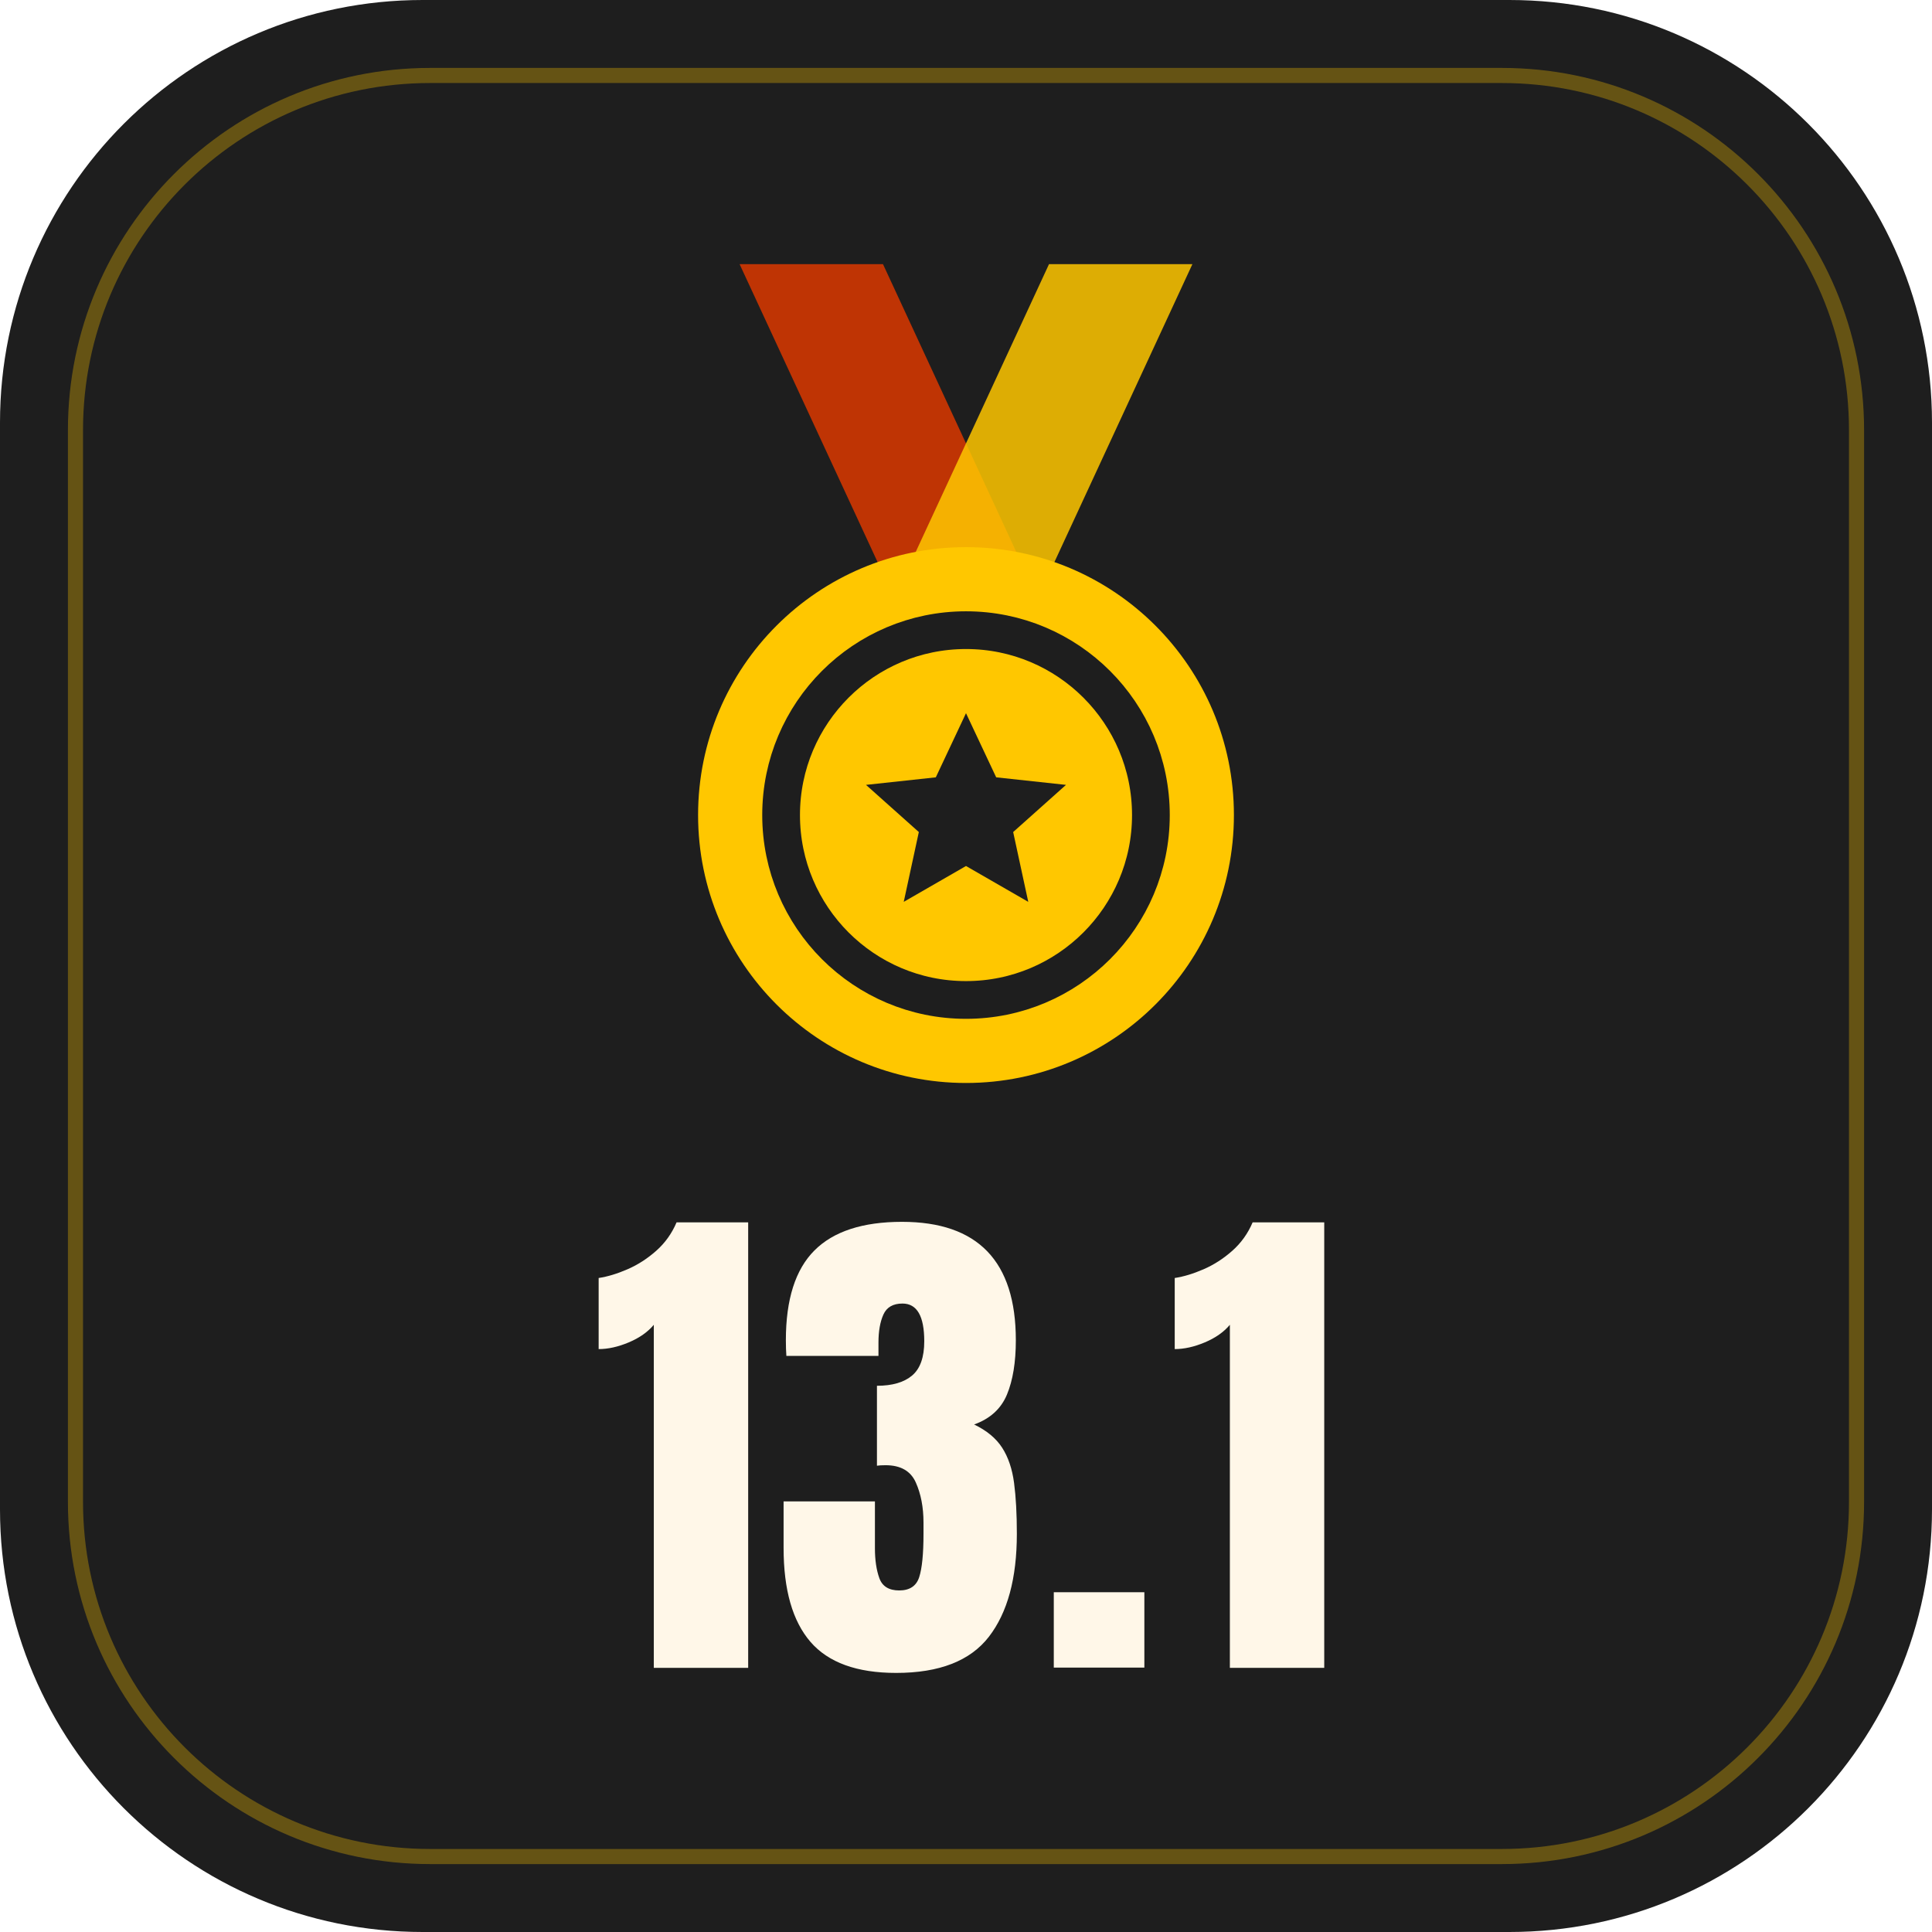
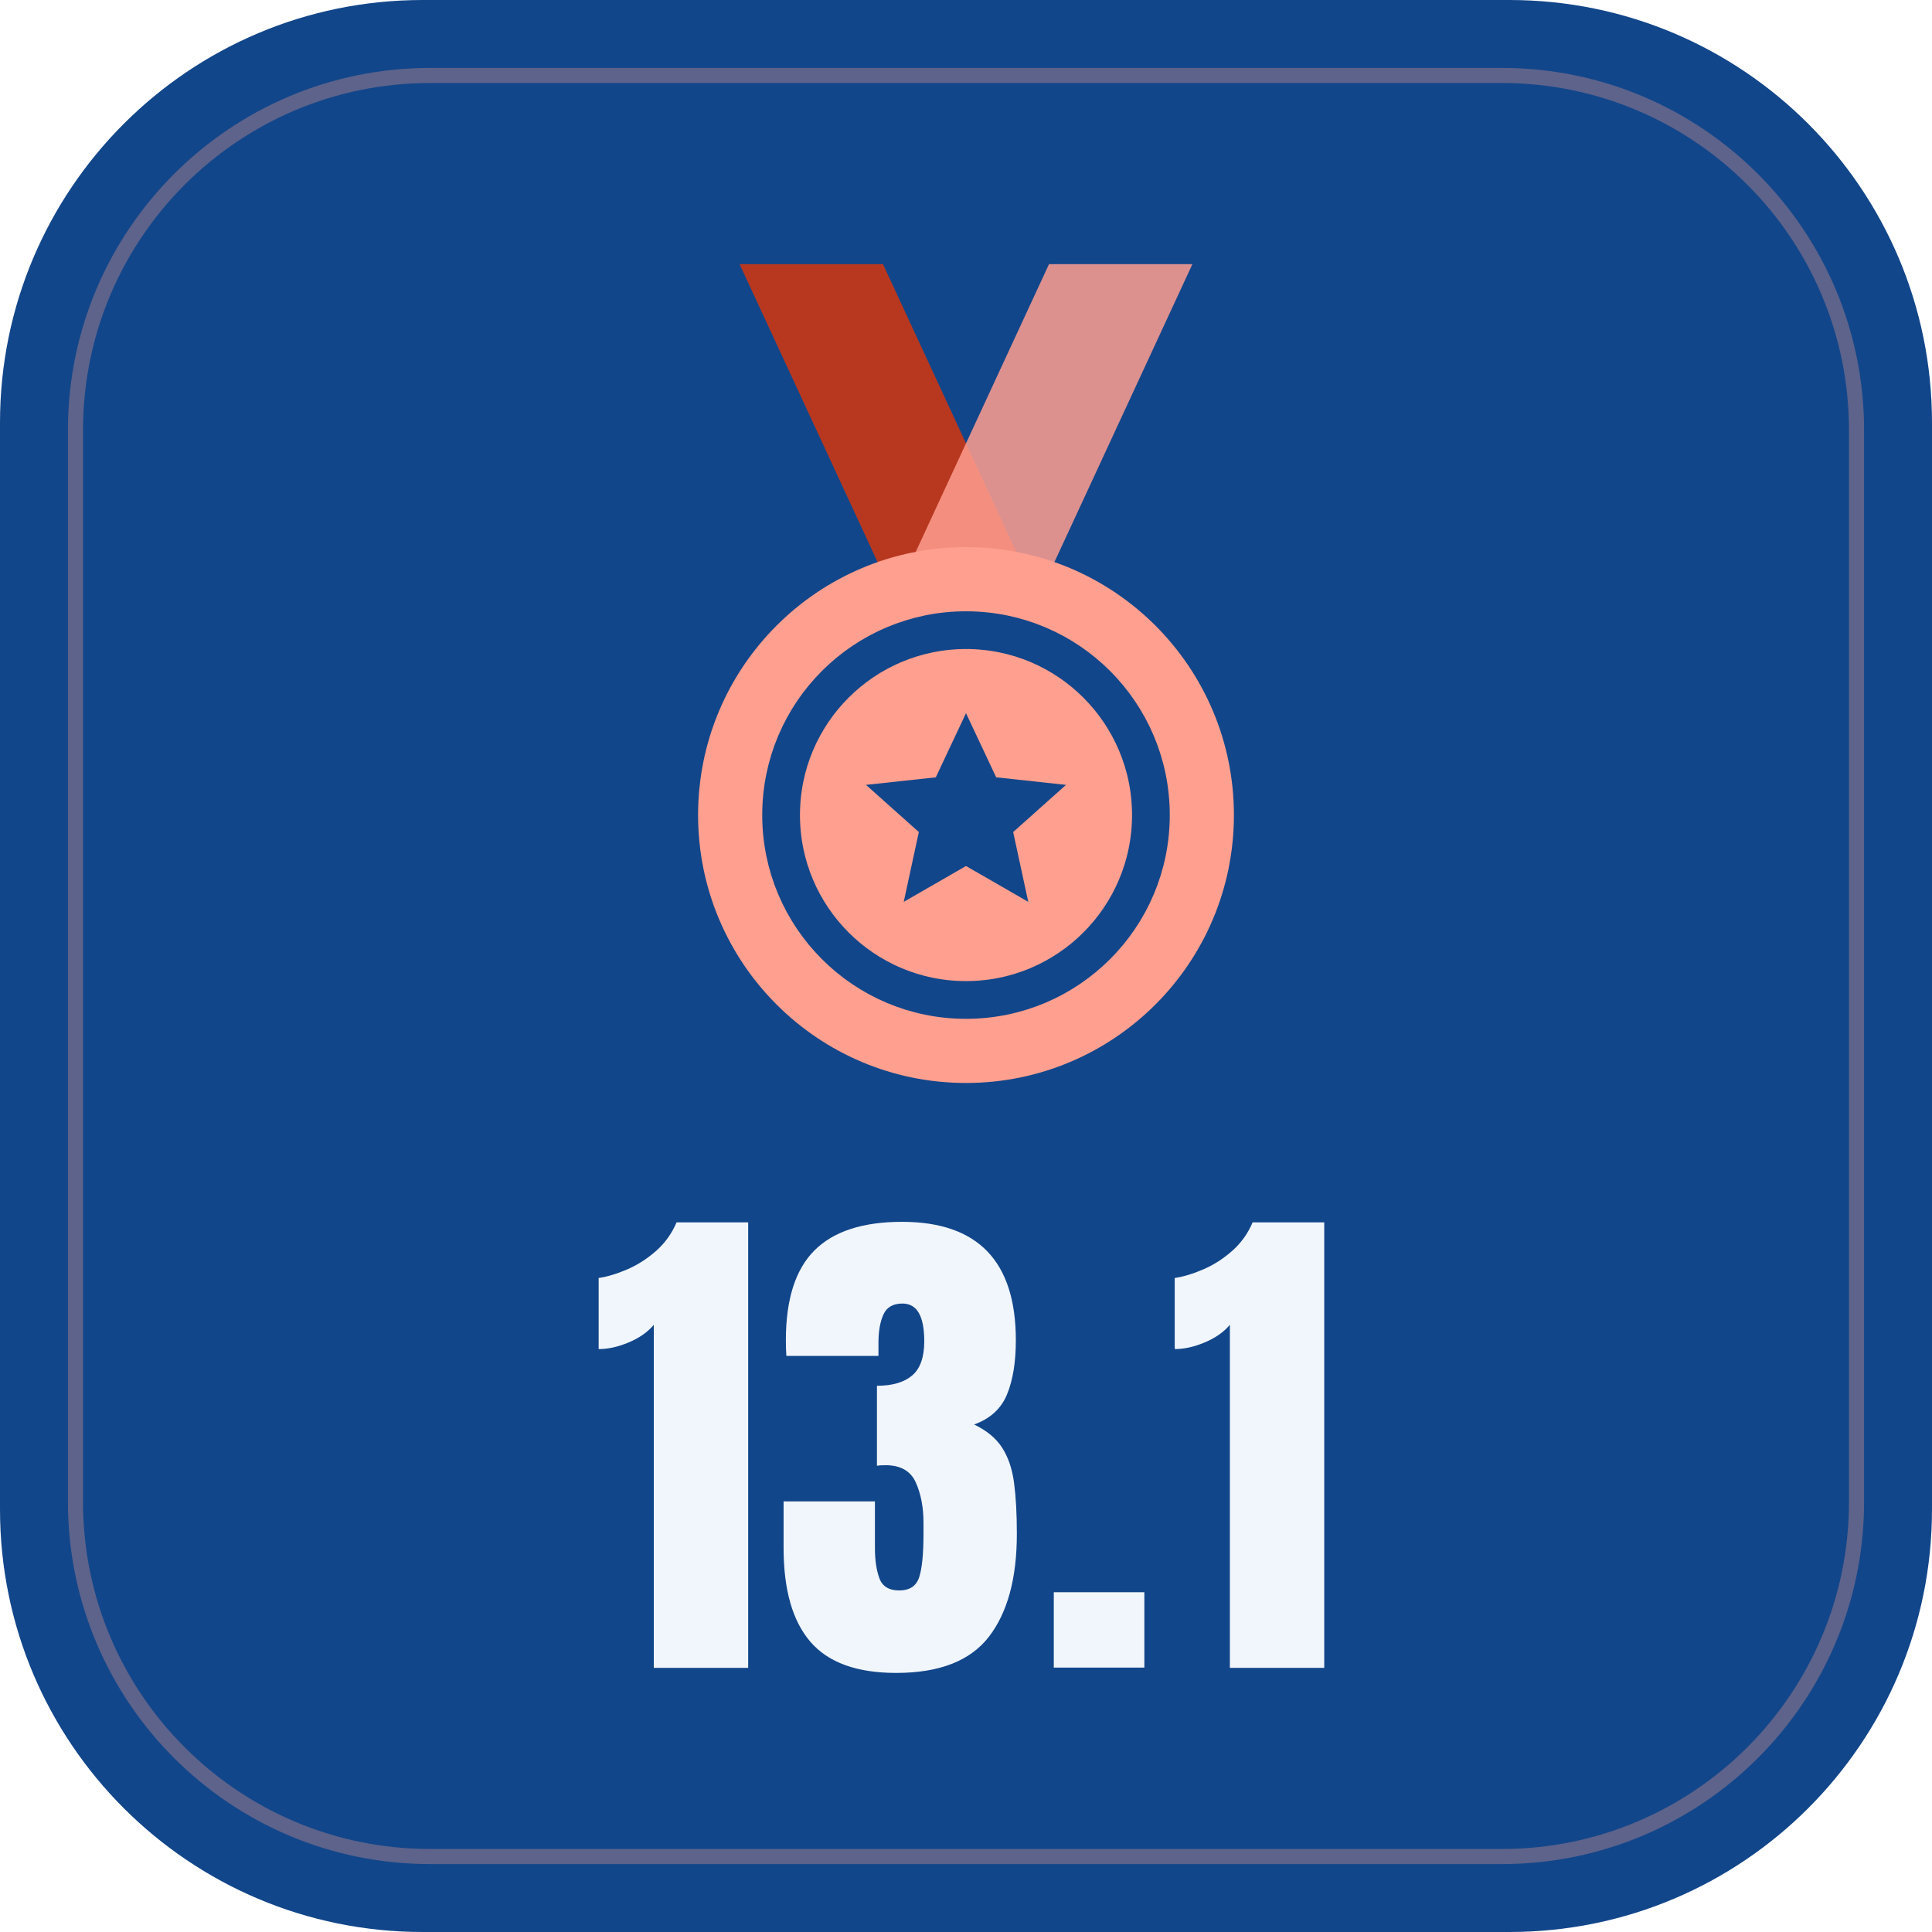
<svg xmlns="http://www.w3.org/2000/svg" viewBox="0 0 1024 1024" width="1024" height="1024">
-   <rect width="1024" height="1024" rx="224" fill="#1e1e1e" />
-   <rect x="40" y="40" width="944" height="944" rx="188" fill="none" stroke="#ffc700" stroke-opacity=".32" stroke-width="8" />
-   <path d="M392 140H468L556 330H480Z" fill="#bf3404" />
-   <path d="M632 140H556L468 330H544Z" fill="#ffc700" fill-opacity=".85" />
-   <circle cx="512" cy="432" r="142" fill="#ffc700" />
-   <circle cx="512" cy="432" r="98" fill="none" stroke="#1e1e1e" stroke-width="20" />
-   <path d="M512 378l16 34 37 4-28 25 8 37-33-19-33 19 8-37-28-25 37-4z" fill="#1e1e1e" />
-   <path fill="#fff7e8" d="M346.532 884.0V702.173Q341.705 707.939 333.257 711.492Q324.809 715.045 317.3 715.045V677.366Q324.407 676.293 332.586 672.74Q340.766 669.186 347.806 662.951Q354.845 656.716 358.6 647.866H396.548V884.0ZM474.991 886.682Q443.748 886.682 429.534 870.189Q415.32 853.695 415.32 820.441V795.768H463.727V820.575Q463.727 829.961 466.074 836.465Q468.42 842.968 476.6 842.968Q484.914 842.968 487.193 835.928Q489.473 828.889 489.473 812.932V807.032Q489.473 794.83 485.383 785.711Q481.293 776.593 469.359 776.593Q467.884 776.593 466.744 776.66Q465.605 776.727 464.8 776.861V734.489Q477.002 734.489 483.439 729.058Q489.875 723.627 489.875 710.889Q489.875 690.909 478.343 690.909Q470.834 690.909 468.219 696.742Q465.605 702.575 465.605 711.559V718.666H416.795Q416.661 717.057 416.594 714.777Q416.527 712.498 416.527 710.352Q416.527 677.902 431.68 662.75Q446.832 647.598 478.075 647.598Q538.416 647.598 538.416 710.352Q538.416 727.784 533.723 739.115Q529.03 750.445 516.291 755.005Q526.348 759.832 531.175 767.341Q536.002 774.85 537.477 785.98Q538.952 797.109 538.952 812.932Q538.952 848.332 524.135 867.507Q509.318 886.682 474.991 886.682ZM558.53 883.866V843.907H606.534V883.866ZM651.857 884.0V702.173Q647.03 707.939 638.582 711.492Q630.134 715.045 622.625 715.045V677.366Q629.732 676.293 637.911 672.74Q646.091 669.186 653.131 662.951Q660.17 656.716 663.925 647.866H701.873V884.0Z" />
+   <rect width="1024" height="1024" rx="224" fill="#12468A" />
+   <rect x="40" y="40" width="944" height="944" rx="188" fill="none" stroke="#FF9F8F" stroke-opacity=".32" stroke-width="8" />
+   <path d="M392 140H468L556 330H480Z" fill="#B8381F" />
+   <path d="M632 140H556L468 330H544Z" fill="#FF9F8F" fill-opacity=".85" />
+   <circle cx="512" cy="432" r="142" fill="#FF9F8F" />
+   <circle cx="512" cy="432" r="98" fill="none" stroke="#12468A" stroke-width="20" />
+   <path d="M512 378l16 34 37 4-28 25 8 37-33-19-33 19 8-37-28-25 37-4z" fill="#12468A" />
+   <path fill="#F1F6FC" d="M346.532 884.0V702.173Q341.705 707.939 333.257 711.492Q324.809 715.045 317.3 715.045V677.366Q324.407 676.293 332.586 672.74Q340.766 669.186 347.806 662.951Q354.845 656.716 358.6 647.866H396.548V884.0ZM474.991 886.682Q443.748 886.682 429.534 870.189Q415.32 853.695 415.32 820.441V795.768H463.727V820.575Q463.727 829.961 466.074 836.465Q468.42 842.968 476.6 842.968Q484.914 842.968 487.193 835.928Q489.473 828.889 489.473 812.932V807.032Q489.473 794.83 485.383 785.711Q481.293 776.593 469.359 776.593Q467.884 776.593 466.744 776.66Q465.605 776.727 464.8 776.861V734.489Q477.002 734.489 483.439 729.058Q489.875 723.627 489.875 710.889Q489.875 690.909 478.343 690.909Q470.834 690.909 468.219 696.742Q465.605 702.575 465.605 711.559V718.666H416.795Q416.661 717.057 416.594 714.777Q416.527 712.498 416.527 710.352Q416.527 677.902 431.68 662.75Q446.832 647.598 478.075 647.598Q538.416 647.598 538.416 710.352Q538.416 727.784 533.723 739.115Q529.03 750.445 516.291 755.005Q526.348 759.832 531.175 767.341Q536.002 774.85 537.477 785.98Q538.952 797.109 538.952 812.932Q538.952 848.332 524.135 867.507Q509.318 886.682 474.991 886.682ZM558.53 883.866V843.907H606.534V883.866ZM651.857 884.0V702.173Q647.03 707.939 638.582 711.492Q630.134 715.045 622.625 715.045V677.366Q629.732 676.293 637.911 672.74Q646.091 669.186 653.131 662.951Q660.17 656.716 663.925 647.866H701.873V884.0Z" />
</svg>
